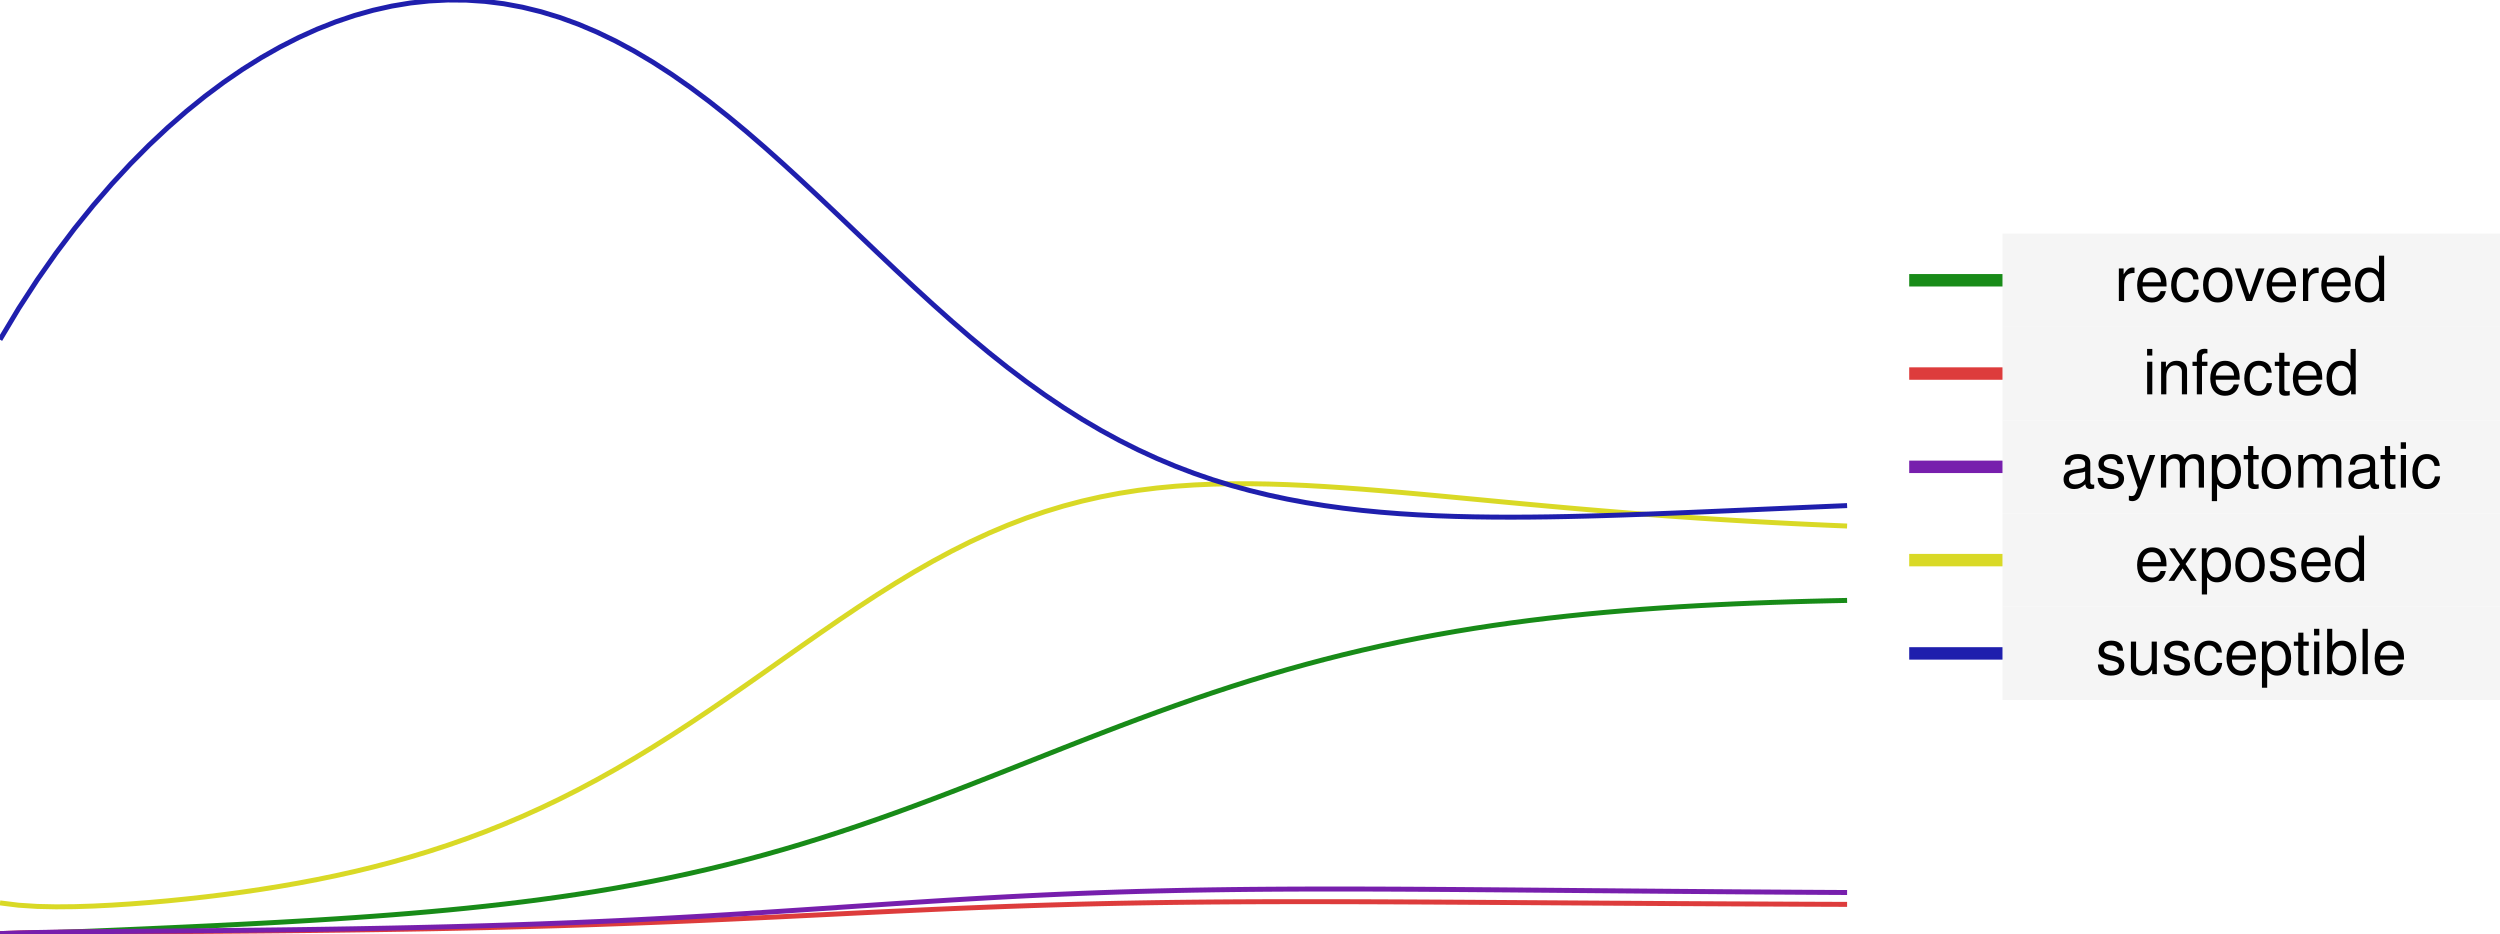
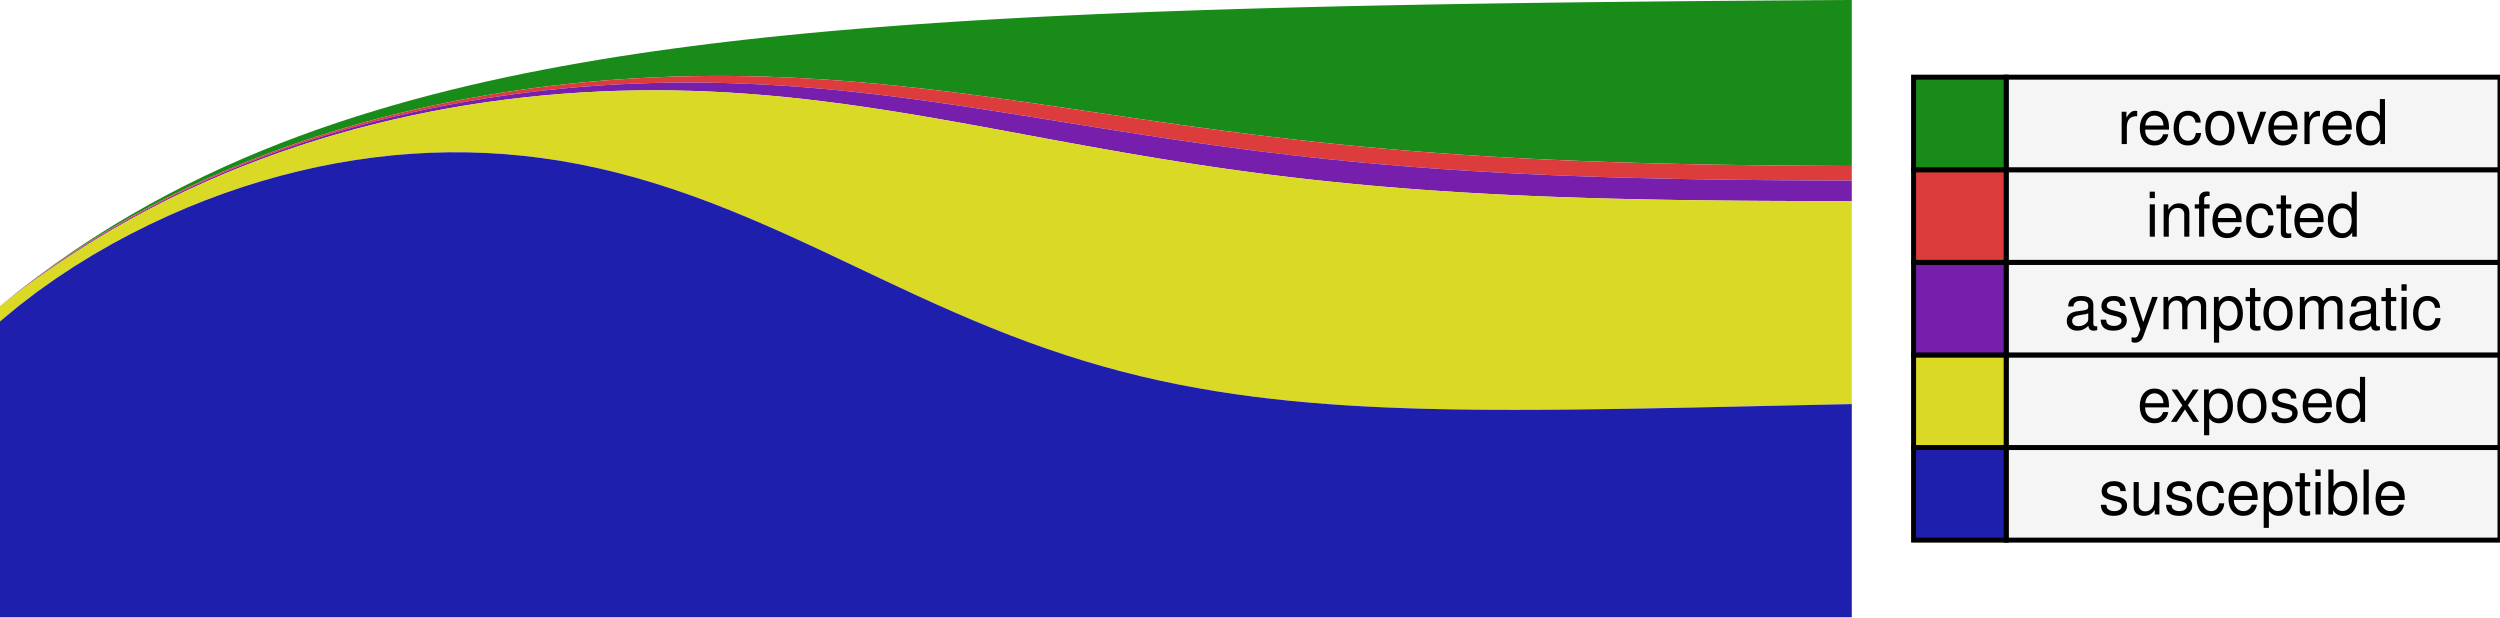
- <svg xmlns="http://www.w3.org/2000/svg" font-size="1" viewBox="0.0 0.0 1000.0 373.47" stroke="rgb(0,0,0)" width="1000" stroke-opacity="1" height="373.47" version="1.1">
+ <svg xmlns="http://www.w3.org/2000/svg" font-size="1" viewBox="0.0 0.0 1000.0 246.914" stroke="rgb(0,0,0)" width="1000" stroke-opacity="1" height="246.914" version="1.1">
  <defs>
  </defs>
-   <g stroke-linejoin="miter" fill-opacity="1.0" fill="rgb(245,245,245)" stroke="rgb(0,0,0)" stroke-linecap="butt" stroke-miterlimit="10.0" stroke-opacity="0.0" stroke-width="2.444">
-     <path d="M 1000,280.018 l -0,-37.313 h -199.005 l -0,37.313 Z" />
+   <g stroke-linejoin="miter" fill-opacity="1.0" fill="rgb(245,245,245)" stroke="rgb(0,0,0)" stroke-linecap="butt" stroke-miterlimit="10.0" stroke-opacity="1.0" stroke-width="1.988">
+     <path d="M 1000,216.049 l -0,-37.037 h -197.531 l -0,37.037 Z" />
  </g>
-   <g stroke-linejoin="miter" fill-opacity="1.0" font-size="24.876px" fill="rgb(0,0,0)" stroke="rgb(0,0,0)" font-family="helvetica" stroke-linecap="butt" stroke-miterlimit="10.0" stroke-opacity="1.0" stroke-width="2.444">
-     <text transform="matrix(1,0,0,1,900.4975,261.3617)" stroke="none" dominant-baseline="middle" text-anchor="middle">susceptible
+   <g stroke-linejoin="miter" fill-opacity="1.0" font-size="24.691px" fill="rgb(0,0,0)" stroke="rgb(0,0,0)" font-family="helvetica" stroke-linecap="butt" stroke-miterlimit="10.0" stroke-opacity="1.0" stroke-width="1.988">
+     <text transform="matrix(1,0,0,1,901.2346,197.5309)" stroke="none" dominant-baseline="middle" text-anchor="middle">susceptible
    </text>
  </g>
-   <g stroke-linejoin="miter" fill-opacity="0.0" fill="rgb(0,0,0)" stroke="rgb(31,31,173)" stroke-linecap="butt" stroke-miterlimit="10.0" stroke-opacity="1.0" stroke-width="4.975">
-     <path d="M 763.682,261.362 h 37.313 " />
+   <g stroke-linejoin="miter" fill-opacity="1.0" fill="rgb(31,31,173)" stroke="rgb(0,0,0)" stroke-linecap="butt" stroke-miterlimit="10.0" stroke-opacity="1.0" stroke-width="1.988">
+     <path d="M 802.469,216.049 l -0,-37.037 h -37.037 l -0,37.037 Z" />
  </g>
-   <g stroke-linejoin="miter" fill-opacity="1.0" fill="rgb(245,245,245)" stroke="rgb(0,0,0)" stroke-linecap="butt" stroke-miterlimit="10.0" stroke-opacity="0.0" stroke-width="2.444">
-     <path d="M 1000,242.705 l -0,-37.313 h -199.005 l -0,37.313 Z" />
+   <g stroke-linejoin="miter" fill-opacity="1.0" fill="rgb(245,245,245)" stroke="rgb(0,0,0)" stroke-linecap="butt" stroke-miterlimit="10.0" stroke-opacity="1.0" stroke-width="1.988">
+     <path d="M 1000,179.012 l -0,-37.037 h -197.531 l -0,37.037 Z" />
  </g>
-   <g stroke-linejoin="miter" fill-opacity="1.0" font-size="24.876px" fill="rgb(0,0,0)" stroke="rgb(0,0,0)" font-family="helvetica" stroke-linecap="butt" stroke-miterlimit="10.0" stroke-opacity="1.0" stroke-width="2.444">
-     <text transform="matrix(1,0,0,1,900.4975,224.0483)" stroke="none" dominant-baseline="middle" text-anchor="middle">exposed
+   <g stroke-linejoin="miter" fill-opacity="1.0" font-size="24.691px" fill="rgb(0,0,0)" stroke="rgb(0,0,0)" font-family="helvetica" stroke-linecap="butt" stroke-miterlimit="10.0" stroke-opacity="1.0" stroke-width="1.988">
+     <text transform="matrix(1,0,0,1,901.2346,160.4938)" stroke="none" dominant-baseline="middle" text-anchor="middle">exposed
    </text>
  </g>
-   <g stroke-linejoin="miter" fill-opacity="0.0" fill="rgb(0,0,0)" stroke="rgb(217,217,38)" stroke-linecap="butt" stroke-miterlimit="10.0" stroke-opacity="1.0" stroke-width="4.975">
-     <path d="M 763.682,224.048 h 37.313 " />
+   <g stroke-linejoin="miter" fill-opacity="1.0" fill="rgb(217,217,38)" stroke="rgb(0,0,0)" stroke-linecap="butt" stroke-miterlimit="10.0" stroke-opacity="1.0" stroke-width="1.988">
+     <path d="M 802.469,179.012 l -0,-37.037 h -37.037 l -0,37.037 Z" />
  </g>
-   <g stroke-linejoin="miter" fill-opacity="1.0" fill="rgb(245,245,245)" stroke="rgb(0,0,0)" stroke-linecap="butt" stroke-miterlimit="10.0" stroke-opacity="0.0" stroke-width="2.444">
-     <path d="M 1000,205.392 l -0,-37.313 h -199.005 l -0,37.313 Z" />
+   <g stroke-linejoin="miter" fill-opacity="1.0" fill="rgb(245,245,245)" stroke="rgb(0,0,0)" stroke-linecap="butt" stroke-miterlimit="10.0" stroke-opacity="1.0" stroke-width="1.988">
+     <path d="M 1000,141.975 l -0,-37.037 h -197.531 l -0,37.037 Z" />
  </g>
-   <g stroke-linejoin="miter" fill-opacity="1.0" font-size="24.876px" fill="rgb(0,0,0)" stroke="rgb(0,0,0)" font-family="helvetica" stroke-linecap="butt" stroke-miterlimit="10.0" stroke-opacity="1.0" stroke-width="2.444">
-     <text transform="matrix(1,0,0,1,900.4975,186.7349)" stroke="none" dominant-baseline="middle" text-anchor="middle">asymptomatic
+   <g stroke-linejoin="miter" fill-opacity="1.0" font-size="24.691px" fill="rgb(0,0,0)" stroke="rgb(0,0,0)" font-family="helvetica" stroke-linecap="butt" stroke-miterlimit="10.0" stroke-opacity="1.0" stroke-width="1.988">
+     <text transform="matrix(1,0,0,1,901.2346,123.4568)" stroke="none" dominant-baseline="middle" text-anchor="middle">asymptomatic
    </text>
  </g>
-   <g stroke-linejoin="miter" fill-opacity="0.0" fill="rgb(0,0,0)" stroke="rgb(119,31,173)" stroke-linecap="butt" stroke-miterlimit="10.0" stroke-opacity="1.0" stroke-width="4.975">
-     <path d="M 763.682,186.735 h 37.313 " />
+   <g stroke-linejoin="miter" fill-opacity="1.0" fill="rgb(119,31,173)" stroke="rgb(0,0,0)" stroke-linecap="butt" stroke-miterlimit="10.0" stroke-opacity="1.0" stroke-width="1.988">
+     <path d="M 802.469,141.975 l -0,-37.037 h -37.037 l -0,37.037 Z" />
  </g>
-   <g stroke-linejoin="miter" fill-opacity="1.0" fill="rgb(245,245,245)" stroke="rgb(0,0,0)" stroke-linecap="butt" stroke-miterlimit="10.0" stroke-opacity="0.0" stroke-width="2.444">
-     <path d="M 1000,168.078 l -0,-37.313 h -199.005 l -0,37.313 Z" />
+   <g stroke-linejoin="miter" fill-opacity="1.0" fill="rgb(245,245,245)" stroke="rgb(0,0,0)" stroke-linecap="butt" stroke-miterlimit="10.0" stroke-opacity="1.0" stroke-width="1.988">
+     <path d="M 1000,104.938 l -0,-37.037 h -197.531 l -0,37.037 Z" />
  </g>
-   <g stroke-linejoin="miter" fill-opacity="1.0" font-size="24.876px" fill="rgb(0,0,0)" stroke="rgb(0,0,0)" font-family="helvetica" stroke-linecap="butt" stroke-miterlimit="10.0" stroke-opacity="1.0" stroke-width="2.444">
-     <text transform="matrix(1,0,0,1,900.4975,149.4214)" stroke="none" dominant-baseline="middle" text-anchor="middle">infected
+   <g stroke-linejoin="miter" fill-opacity="1.0" font-size="24.691px" fill="rgb(0,0,0)" stroke="rgb(0,0,0)" font-family="helvetica" stroke-linecap="butt" stroke-miterlimit="10.0" stroke-opacity="1.0" stroke-width="1.988">
+     <text transform="matrix(1,0,0,1,901.2346,86.4198)" stroke="none" dominant-baseline="middle" text-anchor="middle">infected
    </text>
  </g>
-   <g stroke-linejoin="miter" fill-opacity="0.0" fill="rgb(0,0,0)" stroke="rgb(221,60,60)" stroke-linecap="butt" stroke-miterlimit="10.0" stroke-opacity="1.0" stroke-width="4.975">
-     <path d="M 763.682,149.421 h 37.313 " />
+   <g stroke-linejoin="miter" fill-opacity="1.0" fill="rgb(221,60,60)" stroke="rgb(0,0,0)" stroke-linecap="butt" stroke-miterlimit="10.0" stroke-opacity="1.0" stroke-width="1.988">
+     <path d="M 802.469,104.938 l -0,-37.037 h -37.037 l -0,37.037 Z" />
  </g>
-   <g stroke-linejoin="miter" fill-opacity="1.0" fill="rgb(245,245,245)" stroke="rgb(0,0,0)" stroke-linecap="butt" stroke-miterlimit="10.0" stroke-opacity="0.0" stroke-width="2.444">
-     <path d="M 1000,130.765 l -0,-37.313 h -199.005 l -0,37.313 Z" />
+   <g stroke-linejoin="miter" fill-opacity="1.0" fill="rgb(245,245,245)" stroke="rgb(0,0,0)" stroke-linecap="butt" stroke-miterlimit="10.0" stroke-opacity="1.0" stroke-width="1.988">
+     <path d="M 1000,67.901 l -0,-37.037 h -197.531 l -0,37.037 Z" />
  </g>
-   <g stroke-linejoin="miter" fill-opacity="1.0" font-size="24.876px" fill="rgb(0,0,0)" stroke="rgb(0,0,0)" font-family="helvetica" stroke-linecap="butt" stroke-miterlimit="10.0" stroke-opacity="1.0" stroke-width="2.444">
-     <text transform="matrix(1,0,0,1,900.4975,112.108)" stroke="none" dominant-baseline="middle" text-anchor="middle">recovered
+   <g stroke-linejoin="miter" fill-opacity="1.0" font-size="24.691px" fill="rgb(0,0,0)" stroke="rgb(0,0,0)" font-family="helvetica" stroke-linecap="butt" stroke-miterlimit="10.0" stroke-opacity="1.0" stroke-width="1.988">
+     <text transform="matrix(1,0,0,1,901.2346,49.3827)" stroke="none" dominant-baseline="middle" text-anchor="middle">recovered
    </text>
  </g>
-   <g stroke-linejoin="miter" fill-opacity="0.0" fill="rgb(0,0,0)" stroke="rgb(24,139,24)" stroke-linecap="butt" stroke-miterlimit="10.0" stroke-opacity="1.0" stroke-width="4.975">
-     <path d="M 763.682,112.108 h 37.313 " />
+   <g stroke-linejoin="miter" fill-opacity="1.0" fill="rgb(24,139,24)" stroke="rgb(0,0,0)" stroke-linecap="butt" stroke-miterlimit="10.0" stroke-opacity="1.0" stroke-width="1.988">
+     <path d="M 802.469,67.901 l -0,-37.037 h -37.037 l -0,37.037 Z" />
  </g>
-   <g stroke-linejoin="miter" fill-opacity="0.0" fill="rgb(0,0,0)" stroke="rgb(24,139,24)" stroke-linecap="butt" opacity="1.0" stroke-miterlimit="10.0" stroke-opacity="1.0" stroke-width="1.99">
-     <path d="M 0,373.47 l 7.463,-0.075 l 7.463,-0.173 l 7.463,-0.234 l 7.463,-0.271 l 7.463,-0.295 l 7.463,-0.31 l 7.463,-0.32 l 7.463,-0.329 l 7.463,-0.336 l 7.463,-0.344 l 7.463,-0.354 l 7.463,-0.364 l 7.463,-0.377 l 7.463,-0.392 l 7.463,-0.408 l 7.463,-0.428 l 7.463,-0.449 l 7.463,-0.474 l 7.463,-0.501 l 7.463,-0.531 l 7.463,-0.565 l 7.463,-0.601 l 7.463,-0.641 l 7.463,-0.685 l 7.463,-0.733 l 7.463,-0.784 l 7.463,-0.84 l 7.463,-0.899 l 7.463,-0.963 l 7.463,-1.03 l 7.463,-1.103 l 7.463,-1.179 l 7.463,-1.259 l 7.463,-1.343 l 7.463,-1.431 l 7.463,-1.522 l 7.463,-1.617 l 7.463,-1.714 l 7.463,-1.812 l 7.463,-1.912 l 7.463,-2.013 l 7.463,-2.113 l 7.463,-2.212 l 7.463,-2.308 l 7.463,-2.402 l 7.463,-2.491 l 7.463,-2.575 l 7.463,-2.653 l 7.463,-2.724 l 7.463,-2.787 l 7.463,-2.84 l 7.463,-2.884 l 7.463,-2.918 l 7.463,-2.942 l 7.463,-2.954 l 7.463,-2.956 l 7.463,-2.947 l 7.463,-2.928 l 7.463,-2.897 l 7.463,-2.858 l 7.463,-2.809 l 7.463,-2.751 l 7.463,-2.686 l 7.463,-2.613 l 7.463,-2.535 l 7.463,-2.451 l 7.463,-2.363 l 7.463,-2.271 l 7.463,-2.176 l 7.463,-2.08 l 7.463,-1.982 l 7.463,-1.884 l 7.463,-1.786 l 7.463,-1.688 l 7.463,-1.592 l 7.463,-1.497 l 7.463,-1.405 l 7.463,-1.315 l 7.463,-1.227 l 7.463,-1.142 l 7.463,-1.061 l 7.463,-0.983 l 7.463,-0.908 l 7.463,-0.837 l 7.463,-0.769 l 7.463,-0.704 l 7.463,-0.643 l 7.463,-0.586 l 7.463,-0.532 l 7.463,-0.481 l 7.463,-0.434 l 7.463,-0.389 l 7.463,-0.348 l 7.463,-0.31 l 7.463,-0.274 l 7.463,-0.241 l 7.463,-0.211 l 7.463,-0.183 l 7.463,-0.158 " />
+   <g stroke-linejoin="miter" fill-opacity="1.0" fill="rgb(24,139,24)" stroke="rgb(0,0,0)" stroke-linecap="butt" stroke-miterlimit="10.0" stroke-opacity="0.0" stroke-width="1.988">
+     <path d="M 0,122.406 l 7.482,-5.989 l 7.482,-5.646 l 7.482,-5.335 l 7.482,-5.05 l 7.482,-4.785 l 7.482,-4.536 l 7.482,-4.302 l 7.482,-4.08 l 7.482,-3.868 l 7.482,-3.667 l 7.482,-3.475 l 7.482,-3.291 l 7.482,-3.115 l 7.482,-2.946 l 7.482,-2.784 l 7.482,-2.628 l 7.482,-2.479 l 7.482,-2.334 l 7.482,-2.195 l 7.482,-2.061 l 7.482,-1.93 l 7.482,-1.804 l 7.482,-1.681 l 7.482,-1.562 l 7.482,-1.445 l 7.482,-1.331 l 7.482,-1.219 l 7.482,-1.109 l 7.482,-1.002 l 7.482,-0.895 l 7.482,-0.791 l 7.482,-0.687 l 7.482,-0.585 l 7.482,-0.484 l 7.482,-0.384 l 7.482,-0.284 l 7.482,-0.186 l 7.482,-0.09 l 7.482,0.005 l 7.482,0.099 l 7.482,0.191 l 7.482,0.28 l 7.482,0.367 l 7.482,0.451 l 7.482,0.532 l 7.482,0.609 l 7.482,0.682 l 7.482,0.75 l 7.482,0.813 l 7.482,0.871 l 7.482,0.923 l 7.482,0.969 l 7.482,1.009 l 7.482,1.042 l 7.482,1.069 l 7.482,1.09 l 7.482,1.104 l 7.482,1.112 l 7.482,1.114 l 7.482,1.11 l 7.482,1.101 l 7.482,1.087 l 7.482,1.068 l 7.482,1.045 l 7.482,1.019 l 7.482,0.989 l 7.482,0.956 l 7.482,0.921 l 7.482,0.884 l 7.482,0.846 l 7.482,0.807 l 7.482,0.767 l 7.482,0.726 l 7.482,0.686 l 7.482,0.645 l 7.482,0.605 l 7.482,0.566 l 7.482,0.528 l 7.482,0.49 l 7.482,0.454 l 7.482,0.419 l 7.482,0.386 l 7.482,0.353 l 7.482,0.323 l 7.482,0.293 l 7.482,0.266 l 7.482,0.239 l 7.482,0.215 l 7.482,0.192 l 7.482,0.17 l 7.482,0.15 l 7.482,0.131 l 7.482,0.113 l 7.482,0.097 l 7.482,0.082 l 7.482,0.069 l 7.482,0.056 l 7.482,0.045 l 7.482,0.034 v -66.389 l -7.482,0.044 l -7.482,0.047 l -7.482,0.049 l -7.482,0.051 l -7.482,0.054 l -7.482,0.057 l -7.482,0.06 l -7.482,0.063 l -7.482,0.066 l -7.482,0.07 l -7.482,0.073 l -7.482,0.077 l -7.482,0.081 l -7.482,0.085 l -7.482,0.089 l -7.482,0.094 l -7.482,0.099 l -7.482,0.104 l -7.482,0.109 l -7.482,0.115 l -7.482,0.121 l -7.482,0.127 l -7.482,0.134 l -7.482,0.14 l -7.482,0.148 l -7.482,0.155 l -7.482,0.163 l -7.482,0.172 l -7.482,0.18 l -7.482,0.19 l -7.482,0.199 l -7.482,0.21 l -7.482,0.22 l -7.482,0.232 l -7.482,0.244 l -7.482,0.256 l -7.482,0.269 l -7.482,0.283 l -7.482,0.298 l -7.482,0.313 l -7.482,0.329 l -7.482,0.346 l -7.482,0.364 l -7.482,0.383 l -7.482,0.402 l -7.482,0.423 l -7.482,0.445 l -7.482,0.468 l -7.482,0.492 l -7.482,0.517 l -7.482,0.543 l -7.482,0.571 l -7.482,0.601 l -7.482,0.632 l -7.482,0.664 l -7.482,0.698 l -7.482,0.734 l -7.482,0.772 l -7.482,0.811 l -7.482,0.853 l -7.482,0.897 l -7.482,0.943 l -7.482,0.992 l -7.482,1.043 l -7.482,1.096 l -7.482,1.153 l -7.482,1.212 l -7.482,1.274 l -7.482,1.34 l -7.482,1.409 l -7.482,1.481 l -7.482,1.557 l -7.482,1.637 l -7.482,1.721 l -7.482,1.81 l -7.482,1.903 l -7.482,2.001 l -7.482,2.103 l -7.482,2.212 l -7.482,2.325 l -7.482,2.445 l -7.482,2.57 l -7.482,2.703 l -7.482,2.841 l -7.482,2.987 l -7.482,3.141 l -7.482,3.303 l -7.482,3.472 l -7.482,3.651 l -7.482,3.838 l -7.482,4.036 l -7.482,4.243 l -7.482,4.461 l -7.482,4.691 l -7.482,4.932 l -7.482,5.185 l -7.482,5.452 l -7.482,5.732 l -7.482,6.027 Z" />
  </g>
-   <g stroke-linejoin="miter" fill-opacity="0.0" fill="rgb(0,0,0)" stroke="rgb(221,60,60)" stroke-linecap="butt" opacity="1.0" stroke-miterlimit="10.0" stroke-opacity="1.0" stroke-width="1.99">
-     <path d="M 0,373.439 l 7.463,-0.244 l 7.463,-0.156 l 7.463,-0.102 l 7.463,-0.07 l 7.463,-0.053 l 7.463,-0.043 l 7.463,-0.04 l 7.463,-0.039 l 7.463,-0.041 l 7.463,-0.043 l 7.463,-0.047 l 7.463,-0.052 l 7.463,-0.057 l 7.463,-0.062 l 7.463,-0.068 l 7.463,-0.074 l 7.463,-0.081 l 7.463,-0.088 l 7.463,-0.096 l 7.463,-0.104 l 7.463,-0.113 l 7.463,-0.122 l 7.463,-0.132 l 7.463,-0.143 l 7.463,-0.154 l 7.463,-0.165 l 7.463,-0.177 l 7.463,-0.19 l 7.463,-0.203 l 7.463,-0.216 l 7.463,-0.23 l 7.463,-0.244 l 7.463,-0.258 l 7.463,-0.272 l 7.463,-0.286 l 7.463,-0.299 l 7.463,-0.312 l 7.463,-0.324 l 7.463,-0.335 l 7.463,-0.344 l 7.463,-0.353 l 7.463,-0.359 l 7.463,-0.364 l 7.463,-0.367 l 7.463,-0.368 l 7.463,-0.366 l 7.463,-0.363 l 7.463,-0.357 l 7.463,-0.348 l 7.463,-0.338 l 7.463,-0.326 l 7.463,-0.311 l 7.463,-0.295 l 7.463,-0.278 l 7.463,-0.259 l 7.463,-0.24 l 7.463,-0.22 l 7.463,-0.199 l 7.463,-0.179 l 7.463,-0.159 l 7.463,-0.139 l 7.463,-0.12 l 7.463,-0.102 l 7.463,-0.084 l 7.463,-0.068 l 7.463,-0.053 l 7.463,-0.039 l 7.463,-0.026 l 7.463,-0.014 l 7.463,-0.004 l 7.463,0.005 l 7.463,0.014 l 7.463,0.021 l 7.463,0.027 l 7.463,0.032 l 7.463,0.036 l 7.463,0.04 l 7.463,0.043 l 7.463,0.045 l 7.463,0.047 l 7.463,0.048 l 7.463,0.049 l 7.463,0.049 l 7.463,0.049 l 7.463,0.048 l 7.463,0.048 l 7.463,0.046 l 7.463,0.045 l 7.463,0.044 l 7.463,0.043 l 7.463,0.041 l 7.463,0.04 l 7.463,0.038 l 7.463,0.036 l 7.463,0.034 l 7.463,0.033 l 7.463,0.031 l 7.463,0.029 l 7.463,0.027 " />
+   <g stroke-linejoin="miter" fill-opacity="1.0" fill="rgb(221,60,60)" stroke="rgb(0,0,0)" stroke-linecap="butt" stroke-miterlimit="10.0" stroke-opacity="0.0" stroke-width="1.988">
+     <path d="M 0,122.422 l 7.482,-5.868 l 7.482,-5.568 l 7.482,-5.284 l 7.482,-5.015 l 7.482,-4.759 l 7.482,-4.515 l 7.482,-4.282 l 7.482,-4.06 l 7.482,-3.848 l 7.482,-3.645 l 7.482,-3.451 l 7.482,-3.265 l 7.482,-3.086 l 7.482,-2.915 l 7.482,-2.75 l 7.482,-2.591 l 7.482,-2.438 l 7.482,-2.29 l 7.482,-2.147 l 7.482,-2.009 l 7.482,-1.874 l 7.482,-1.743 l 7.482,-1.615 l 7.482,-1.49 l 7.482,-1.368 l 7.482,-1.248 l 7.482,-1.131 l 7.482,-1.015 l 7.482,-0.9 l 7.482,-0.788 l 7.482,-0.676 l 7.482,-0.566 l 7.482,-0.456 l 7.482,-0.348 l 7.482,-0.241 l 7.482,-0.136 l 7.482,-0.031 l 7.482,0.071 l 7.482,0.172 l 7.482,0.271 l 7.482,0.366 l 7.482,0.459 l 7.482,0.549 l 7.482,0.634 l 7.482,0.715 l 7.482,0.792 l 7.482,0.863 l 7.482,0.928 l 7.482,0.987 l 7.482,1.039 l 7.482,1.085 l 7.482,1.124 l 7.482,1.156 l 7.482,1.18 l 7.482,1.198 l 7.482,1.209 l 7.482,1.213 l 7.482,1.211 l 7.482,1.203 l 7.482,1.189 l 7.482,1.17 l 7.482,1.147 l 7.482,1.119 l 7.482,1.087 l 7.482,1.053 l 7.482,1.015 l 7.482,0.976 l 7.482,0.934 l 7.482,0.892 l 7.482,0.848 l 7.482,0.804 l 7.482,0.76 l 7.482,0.716 l 7.482,0.672 l 7.482,0.629 l 7.482,0.587 l 7.482,0.546 l 7.482,0.506 l 7.482,0.468 l 7.482,0.431 l 7.482,0.395 l 7.482,0.361 l 7.482,0.329 l 7.482,0.298 l 7.482,0.269 l 7.482,0.242 l 7.482,0.216 l 7.482,0.192 l 7.482,0.17 l 7.482,0.149 l 7.482,0.129 l 7.482,0.111 l 7.482,0.095 l 7.482,0.079 l 7.482,0.065 l 7.482,0.052 l 7.482,0.041 l 7.482,0.03 l 7.482,0.021 v -5.838 l -7.482,-0.034 l -7.482,-0.045 l -7.482,-0.056 l -7.482,-0.069 l -7.482,-0.082 l -7.482,-0.097 l -7.482,-0.113 l -7.482,-0.131 l -7.482,-0.15 l -7.482,-0.17 l -7.482,-0.192 l -7.482,-0.215 l -7.482,-0.239 l -7.482,-0.266 l -7.482,-0.293 l -7.482,-0.323 l -7.482,-0.353 l -7.482,-0.386 l -7.482,-0.419 l -7.482,-0.454 l -7.482,-0.49 l -7.482,-0.528 l -7.482,-0.566 l -7.482,-0.605 l -7.482,-0.645 l -7.482,-0.686 l -7.482,-0.726 l -7.482,-0.767 l -7.482,-0.807 l -7.482,-0.846 l -7.482,-0.884 l -7.482,-0.921 l -7.482,-0.956 l -7.482,-0.989 l -7.482,-1.019 l -7.482,-1.045 l -7.482,-1.068 l -7.482,-1.087 l -7.482,-1.101 l -7.482,-1.11 l -7.482,-1.114 l -7.482,-1.112 l -7.482,-1.104 l -7.482,-1.09 l -7.482,-1.069 l -7.482,-1.042 l -7.482,-1.009 l -7.482,-0.969 l -7.482,-0.923 l -7.482,-0.871 l -7.482,-0.813 l -7.482,-0.75 l -7.482,-0.682 l -7.482,-0.609 l -7.482,-0.532 l -7.482,-0.451 l -7.482,-0.367 l -7.482,-0.28 l -7.482,-0.191 l -7.482,-0.099 l -7.482,-0.005 l -7.482,0.09 l -7.482,0.186 l -7.482,0.284 l -7.482,0.384 l -7.482,0.484 l -7.482,0.585 l -7.482,0.687 l -7.482,0.791 l -7.482,0.895 l -7.482,1.002 l -7.482,1.109 l -7.482,1.219 l -7.482,1.331 l -7.482,1.445 l -7.482,1.562 l -7.482,1.681 l -7.482,1.804 l -7.482,1.93 l -7.482,2.061 l -7.482,2.195 l -7.482,2.334 l -7.482,2.479 l -7.482,2.628 l -7.482,2.784 l -7.482,2.946 l -7.482,3.115 l -7.482,3.291 l -7.482,3.475 l -7.482,3.667 l -7.482,3.868 l -7.482,4.08 l -7.482,4.302 l -7.482,4.536 l -7.482,4.785 l -7.482,5.05 l -7.482,5.335 l -7.482,5.646 l -7.482,5.989 Z" />
  </g>
-   <g stroke-linejoin="miter" fill-opacity="0.0" fill="rgb(0,0,0)" stroke="rgb(119,31,173)" stroke-linecap="butt" opacity="1.0" stroke-miterlimit="10.0" stroke-opacity="1.0" stroke-width="1.99">
-     <path d="M 0,373.439 l 7.463,-0.258 l 7.463,-0.184 l 7.463,-0.136 l 7.463,-0.104 l 7.463,-0.084 l 7.463,-0.072 l 7.463,-0.066 l 7.463,-0.063 l 7.463,-0.063 l 7.463,-0.064 l 7.463,-0.068 l 7.463,-0.072 l 7.463,-0.077 l 7.463,-0.083 l 7.463,-0.09 l 7.463,-0.098 l 7.463,-0.106 l 7.463,-0.116 l 7.463,-0.126 l 7.463,-0.136 l 7.463,-0.147 l 7.463,-0.16 l 7.463,-0.172 l 7.463,-0.186 l 7.463,-0.201 l 7.463,-0.216 l 7.463,-0.232 l 7.463,-0.249 l 7.463,-0.266 l 7.463,-0.284 l 7.463,-0.302 l 7.463,-0.321 l 7.463,-0.34 l 7.463,-0.36 l 7.463,-0.379 l 7.463,-0.397 l 7.463,-0.415 l 7.463,-0.432 l 7.463,-0.449 l 7.463,-0.463 l 7.463,-0.476 l 7.463,-0.487 l 7.463,-0.496 l 7.463,-0.502 l 7.463,-0.505 l 7.463,-0.506 l 7.463,-0.504 l 7.463,-0.498 l 7.463,-0.49 l 7.463,-0.479 l 7.463,-0.465 l 7.463,-0.448 l 7.463,-0.428 l 7.463,-0.407 l 7.463,-0.383 l 7.463,-0.358 l 7.463,-0.333 l 7.463,-0.306 l 7.463,-0.279 l 7.463,-0.251 l 7.463,-0.224 l 7.463,-0.198 l 7.463,-0.172 l 7.463,-0.147 l 7.463,-0.124 l 7.463,-0.102 l 7.463,-0.081 l 7.463,-0.061 l 7.463,-0.044 l 7.463,-0.028 l 7.463,-0.013 l 7.463,0 l 7.463,0.012 l 7.463,0.022 l 7.463,0.031 l 7.463,0.039 l 7.463,0.045 l 7.463,0.051 l 7.463,0.055 l 7.463,0.059 l 7.463,0.061 l 7.463,0.063 l 7.463,0.065 l 7.463,0.065 l 7.463,0.065 l 7.463,0.065 l 7.463,0.064 l 7.463,0.063 l 7.463,0.062 l 7.463,0.06 l 7.463,0.059 l 7.463,0.057 l 7.463,0.055 l 7.463,0.052 l 7.463,0.05 l 7.463,0.048 l 7.463,0.046 l 7.463,0.043 l 7.463,0.041 " />
+   <g stroke-linejoin="miter" fill-opacity="1.0" fill="rgb(119,31,173)" stroke="rgb(0,0,0)" stroke-linecap="butt" stroke-miterlimit="10.0" stroke-opacity="0.0" stroke-width="1.988">
+     <path d="M 0,122.437 l 7.482,-5.74 l 7.482,-5.476 l 7.482,-5.217 l 7.482,-4.963 l 7.482,-4.717 l 7.482,-4.479 l 7.482,-4.249 l 7.482,-4.029 l 7.482,-3.817 l 7.482,-3.613 l 7.482,-3.417 l 7.482,-3.229 l 7.482,-3.048 l 7.482,-2.873 l 7.482,-2.705 l 7.482,-2.542 l 7.482,-2.385 l 7.482,-2.233 l 7.482,-2.085 l 7.482,-1.941 l 7.482,-1.8 l 7.482,-1.663 l 7.482,-1.529 l 7.482,-1.398 l 7.482,-1.268 l 7.482,-1.141 l 7.482,-1.015 l 7.482,-0.891 l 7.482,-0.768 l 7.482,-0.646 l 7.482,-0.525 l 7.482,-0.406 l 7.482,-0.287 l 7.482,-0.169 l 7.482,-0.053 l 7.482,0.062 l 7.482,0.175 l 7.482,0.287 l 7.482,0.395 l 7.482,0.501 l 7.482,0.604 l 7.482,0.702 l 7.482,0.796 l 7.482,0.884 l 7.482,0.967 l 7.482,1.044 l 7.482,1.113 l 7.482,1.176 l 7.482,1.231 l 7.482,1.278 l 7.482,1.316 l 7.482,1.347 l 7.482,1.369 l 7.482,1.383 l 7.482,1.389 l 7.482,1.388 l 7.482,1.379 l 7.482,1.363 l 7.482,1.342 l 7.482,1.314 l 7.482,1.282 l 7.482,1.245 l 7.482,1.205 l 7.482,1.161 l 7.482,1.114 l 7.482,1.066 l 7.482,1.016 l 7.482,0.965 l 7.482,0.913 l 7.482,0.862 l 7.482,0.81 l 7.482,0.76 l 7.482,0.71 l 7.482,0.661 l 7.482,0.614 l 7.482,0.568 l 7.482,0.523 l 7.482,0.481 l 7.482,0.44 l 7.482,0.402 l 7.482,0.365 l 7.482,0.33 l 7.482,0.297 l 7.482,0.266 l 7.482,0.237 l 7.482,0.21 l 7.482,0.184 l 7.482,0.161 l 7.482,0.139 l 7.482,0.119 l 7.482,0.1 l 7.482,0.083 l 7.482,0.067 l 7.482,0.053 l 7.482,0.04 l 7.482,0.029 l 7.482,0.018 l 7.482,0.009 l 7.482,0 v -8.2 l -7.482,-0.021 l -7.482,-0.03 l -7.482,-0.041 l -7.482,-0.052 l -7.482,-0.065 l -7.482,-0.079 l -7.482,-0.095 l -7.482,-0.111 l -7.482,-0.129 l -7.482,-0.149 l -7.482,-0.17 l -7.482,-0.192 l -7.482,-0.216 l -7.482,-0.242 l -7.482,-0.269 l -7.482,-0.298 l -7.482,-0.329 l -7.482,-0.361 l -7.482,-0.395 l -7.482,-0.431 l -7.482,-0.468 l -7.482,-0.506 l -7.482,-0.546 l -7.482,-0.587 l -7.482,-0.629 l -7.482,-0.672 l -7.482,-0.716 l -7.482,-0.76 l -7.482,-0.804 l -7.482,-0.848 l -7.482,-0.892 l -7.482,-0.934 l -7.482,-0.976 l -7.482,-1.015 l -7.482,-1.053 l -7.482,-1.087 l -7.482,-1.119 l -7.482,-1.147 l -7.482,-1.17 l -7.482,-1.189 l -7.482,-1.203 l -7.482,-1.211 l -7.482,-1.213 l -7.482,-1.209 l -7.482,-1.198 l -7.482,-1.18 l -7.482,-1.156 l -7.482,-1.124 l -7.482,-1.085 l -7.482,-1.039 l -7.482,-0.987 l -7.482,-0.928 l -7.482,-0.863 l -7.482,-0.792 l -7.482,-0.715 l -7.482,-0.634 l -7.482,-0.549 l -7.482,-0.459 l -7.482,-0.366 l -7.482,-0.271 l -7.482,-0.172 l -7.482,-0.071 l -7.482,0.031 l -7.482,0.136 l -7.482,0.241 l -7.482,0.348 l -7.482,0.456 l -7.482,0.566 l -7.482,0.676 l -7.482,0.788 l -7.482,0.9 l -7.482,1.015 l -7.482,1.131 l -7.482,1.248 l -7.482,1.368 l -7.482,1.49 l -7.482,1.615 l -7.482,1.743 l -7.482,1.874 l -7.482,2.009 l -7.482,2.147 l -7.482,2.29 l -7.482,2.438 l -7.482,2.591 l -7.482,2.75 l -7.482,2.915 l -7.482,3.086 l -7.482,3.265 l -7.482,3.451 l -7.482,3.645 l -7.482,3.848 l -7.482,4.06 l -7.482,4.282 l -7.482,4.515 l -7.482,4.759 l -7.482,5.015 l -7.482,5.284 l -7.482,5.568 l -7.482,5.868 Z" />
  </g>
-   <g stroke-linejoin="miter" fill-opacity="0.0" fill="rgb(0,0,0)" stroke="rgb(217,217,38)" stroke-linecap="butt" opacity="1.0" stroke-miterlimit="10.0" stroke-opacity="1.0" stroke-width="1.99">
-     <path d="M 0,361.156 l 7.463,0.931 l 7.463,0.482 l 7.463,0.163 l 7.463,-0.068 l 7.463,-0.239 l 7.463,-0.373 l 7.463,-0.482 l 7.463,-0.577 l 7.463,-0.664 l 7.463,-0.748 l 7.463,-0.831 l 7.463,-0.916 l 7.463,-1.006 l 7.463,-1.099 l 7.463,-1.199 l 7.463,-1.305 l 7.463,-1.417 l 7.463,-1.537 l 7.463,-1.665 l 7.463,-1.801 l 7.463,-1.945 l 7.463,-2.098 l 7.463,-2.258 l 7.463,-2.427 l 7.463,-2.603 l 7.463,-2.787 l 7.463,-2.976 l 7.463,-3.171 l 7.463,-3.37 l 7.463,-3.571 l 7.463,-3.773 l 7.463,-3.974 l 7.463,-4.17 l 7.463,-4.359 l 7.463,-4.54 l 7.463,-4.707 l 7.463,-4.858 l 7.463,-4.989 l 7.463,-5.098 l 7.463,-5.182 l 7.463,-5.237 l 7.463,-5.261 l 7.463,-5.253 l 7.463,-5.211 l 7.463,-5.134 l 7.463,-5.023 l 7.463,-4.879 l 7.463,-4.703 l 7.463,-4.498 l 7.463,-4.268 l 7.463,-4.015 l 7.463,-3.744 l 7.463,-3.458 l 7.463,-3.164 l 7.463,-2.864 l 7.463,-2.564 l 7.463,-2.266 l 7.463,-1.976 l 7.463,-1.694 l 7.463,-1.426 l 7.463,-1.172 l 7.463,-0.933 l 7.463,-0.713 l 7.463,-0.509 l 7.463,-0.325 l 7.463,-0.158 l 7.463,-0.009 l 7.463,0.123 l 7.463,0.238 l 7.463,0.338 l 7.463,0.423 l 7.463,0.495 l 7.463,0.554 l 7.463,0.602 l 7.463,0.64 l 7.463,0.669 l 7.463,0.689 l 7.463,0.702 l 7.463,0.708 l 7.463,0.709 l 7.463,0.704 l 7.463,0.696 l 7.463,0.683 l 7.463,0.668 l 7.463,0.65 l 7.463,0.63 l 7.463,0.609 l 7.463,0.586 l 7.463,0.562 l 7.463,0.537 l 7.463,0.512 l 7.463,0.486 l 7.463,0.461 l 7.463,0.436 l 7.463,0.411 l 7.463,0.386 l 7.463,0.362 l 7.463,0.338 l 7.463,0.315 " />
+   <g stroke-linejoin="miter" fill-opacity="1.0" fill="rgb(217,217,38)" stroke="rgb(0,0,0)" stroke-linecap="butt" stroke-miterlimit="10.0" stroke-opacity="0.0" stroke-width="1.988">
+     <path d="M 0,128.57 l 7.482,-6.203 l 7.482,-5.716 l 7.482,-5.298 l 7.482,-4.929 l 7.482,-4.598 l 7.482,-4.293 l 7.482,-4.009 l 7.482,-3.741 l 7.482,-3.486 l 7.482,-3.241 l 7.482,-3.003 l 7.482,-2.773 l 7.482,-2.547 l 7.482,-2.326 l 7.482,-2.108 l 7.482,-1.893 l 7.482,-1.679 l 7.482,-1.467 l 7.482,-1.255 l 7.482,-1.044 l 7.482,-0.832 l 7.482,-0.619 l 7.482,-0.405 l 7.482,-0.189 l 7.482,0.028 l 7.482,0.247 l 7.482,0.467 l 7.482,0.688 l 7.482,0.91 l 7.482,1.133 l 7.482,1.354 l 7.482,1.573 l 7.482,1.79 l 7.482,2.002 l 7.482,2.208 l 7.482,2.406 l 7.482,2.595 l 7.482,2.772 l 7.482,2.935 l 7.482,3.082 l 7.482,3.212 l 7.482,3.322 l 7.482,3.412 l 7.482,3.479 l 7.482,3.524 l 7.482,3.545 l 7.482,3.543 l 7.482,3.518 l 7.482,3.471 l 7.482,3.403 l 7.482,3.316 l 7.482,3.211 l 7.482,3.091 l 7.482,2.959 l 7.482,2.816 l 7.482,2.664 l 7.482,2.507 l 7.482,2.347 l 7.482,2.186 l 7.482,2.025 l 7.482,1.865 l 7.482,1.71 l 7.482,1.559 l 7.482,1.415 l 7.482,1.276 l 7.482,1.145 l 7.482,1.02 l 7.482,0.904 l 7.482,0.795 l 7.482,0.694 l 7.482,0.6 l 7.482,0.513 l 7.482,0.434 l 7.482,0.361 l 7.482,0.295 l 7.482,0.235 l 7.482,0.18 l 7.482,0.132 l 7.482,0.088 l 7.482,0.049 l 7.482,0.014 l 7.482,-0.017 l 7.482,-0.043 l 7.482,-0.067 l 7.482,-0.087 l 7.482,-0.104 l 7.482,-0.119 l 7.482,-0.131 l 7.482,-0.141 l 7.482,-0.149 l 7.482,-0.155 l 7.482,-0.159 l 7.482,-0.162 l 7.482,-0.164 l 7.482,-0.164 l 7.482,-0.164 l 7.482,-0.162 l 7.482,-0.16 l 7.482,-0.157 v -81.207 l -7.482,-0 l -7.482,-0.009 l -7.482,-0.018 l -7.482,-0.029 l -7.482,-0.04 l -7.482,-0.053 l -7.482,-0.067 l -7.482,-0.083 l -7.482,-0.1 l -7.482,-0.119 l -7.482,-0.139 l -7.482,-0.161 l -7.482,-0.184 l -7.482,-0.21 l -7.482,-0.237 l -7.482,-0.266 l -7.482,-0.297 l -7.482,-0.33 l -7.482,-0.365 l -7.482,-0.402 l -7.482,-0.44 l -7.482,-0.481 l -7.482,-0.523 l -7.482,-0.568 l -7.482,-0.614 l -7.482,-0.661 l -7.482,-0.71 l -7.482,-0.76 l -7.482,-0.81 l -7.482,-0.862 l -7.482,-0.913 l -7.482,-0.965 l -7.482,-1.016 l -7.482,-1.066 l -7.482,-1.114 l -7.482,-1.161 l -7.482,-1.205 l -7.482,-1.245 l -7.482,-1.282 l -7.482,-1.314 l -7.482,-1.342 l -7.482,-1.363 l -7.482,-1.379 l -7.482,-1.388 l -7.482,-1.389 l -7.482,-1.383 l -7.482,-1.369 l -7.482,-1.347 l -7.482,-1.316 l -7.482,-1.278 l -7.482,-1.231 l -7.482,-1.176 l -7.482,-1.113 l -7.482,-1.044 l -7.482,-0.967 l -7.482,-0.884 l -7.482,-0.796 l -7.482,-0.702 l -7.482,-0.604 l -7.482,-0.501 l -7.482,-0.395 l -7.482,-0.287 l -7.482,-0.175 l -7.482,-0.062 l -7.482,0.053 l -7.482,0.169 l -7.482,0.287 l -7.482,0.406 l -7.482,0.525 l -7.482,0.646 l -7.482,0.768 l -7.482,0.891 l -7.482,1.015 l -7.482,1.141 l -7.482,1.268 l -7.482,1.398 l -7.482,1.529 l -7.482,1.663 l -7.482,1.8 l -7.482,1.941 l -7.482,2.085 l -7.482,2.233 l -7.482,2.385 l -7.482,2.542 l -7.482,2.705 l -7.482,2.873 l -7.482,3.048 l -7.482,3.229 l -7.482,3.417 l -7.482,3.613 l -7.482,3.817 l -7.482,4.029 l -7.482,4.249 l -7.482,4.479 l -7.482,4.717 l -7.482,4.963 l -7.482,5.217 l -7.482,5.476 l -7.482,5.74 Z" />
  </g>
-   <g stroke-linejoin="miter" fill-opacity="0.0" fill="rgb(0,0,0)" stroke="rgb(31,31,173)" stroke-linecap="butt" opacity="1.0" stroke-miterlimit="10.0" stroke-opacity="1.0" stroke-width="1.99">
-     <path d="M 0,135.845 l 7.463,-12.456 l 7.463,-11.478 l 7.463,-10.638 l 7.463,-9.898 l 7.463,-9.231 l 7.463,-8.62 l 7.463,-8.05 l 7.463,-7.513 l 7.463,-7 l 7.463,-6.507 l 7.463,-6.031 l 7.463,-5.567 l 7.463,-5.114 l 7.463,-4.67 l 7.463,-4.233 l 7.463,-3.8 l 7.463,-3.372 l 7.463,-2.946 l 7.463,-2.521 l 7.463,-2.096 l 7.463,-1.67 l 7.463,-1.242 l 7.463,-0.812 l 7.463,-0.38 l 7.463,0.057 l 7.463,0.496 l 7.463,0.938 l 7.463,1.382 l 7.463,1.828 l 7.463,2.274 l 7.463,2.718 l 7.463,3.159 l 7.463,3.594 l 7.463,4.02 l 7.463,4.434 l 7.463,4.832 l 7.463,5.21 l 7.463,5.565 l 7.463,5.893 l 7.463,6.189 l 7.463,6.449 l 7.463,6.671 l 7.463,6.851 l 7.463,6.987 l 7.463,7.076 l 7.463,7.119 l 7.463,7.115 l 7.463,7.064 l 7.463,6.97 l 7.463,6.833 l 7.463,6.658 l 7.463,6.448 l 7.463,6.207 l 7.463,5.941 l 7.463,5.653 l 7.463,5.35 l 7.463,5.035 l 7.463,4.713 l 7.463,4.388 l 7.463,4.065 l 7.463,3.746 l 7.463,3.434 l 7.463,3.131 l 7.463,2.84 l 7.463,2.562 l 7.463,2.298 l 7.463,2.049 l 7.463,1.815 l 7.463,1.596 l 7.463,1.393 l 7.463,1.204 l 7.463,1.03 l 7.463,0.871 l 7.463,0.725 l 7.463,0.592 l 7.463,0.471 l 7.463,0.362 l 7.463,0.264 l 7.463,0.176 l 7.463,0.098 l 7.463,0.028 l 7.463,-0.033 l 7.463,-0.087 l 7.463,-0.134 l 7.463,-0.175 l 7.463,-0.209 l 7.463,-0.239 l 7.463,-0.263 l 7.463,-0.283 l 7.463,-0.299 l 7.463,-0.311 l 7.463,-0.32 l 7.463,-0.326 l 7.463,-0.329 l 7.463,-0.33 l 7.463,-0.329 l 7.463,-0.326 l 7.463,-0.321 l 7.463,-0.315 " />
+   <g stroke-linejoin="miter" fill-opacity="1.0" fill="rgb(31,31,173)" stroke="rgb(0,0,0)" stroke-linecap="butt" stroke-miterlimit="10.0" stroke-opacity="0.0" stroke-width="1.988">
+     <path d="M 0,246.914 h 7.482 h 7.482 h 7.482 h 7.482 h 7.482 h 7.482 h 7.482 h 7.482 h 7.482 h 7.482 h 7.482 h 7.482 h 7.482 h 7.482 h 7.482 h 7.482 h 7.482 h 7.482 h 7.482 h 7.482 h 7.482 h 7.482 h 7.482 h 7.482 h 7.482 h 7.482 h 7.482 h 7.482 h 7.482 h 7.482 h 7.482 h 7.482 h 7.482 h 7.482 h 7.482 h 7.482 h 7.482 h 7.482 h 7.482 h 7.482 h 7.482 h 7.482 h 7.482 h 7.482 h 7.482 h 7.482 h 7.482 h 7.482 h 7.482 h 7.482 h 7.482 h 7.482 h 7.482 h 7.482 h 7.482 h 7.482 h 7.482 h 7.482 h 7.482 h 7.482 h 7.482 h 7.482 h 7.482 h 7.482 h 7.482 h 7.482 h 7.482 h 7.482 h 7.482 h 7.482 h 7.482 h 7.482 h 7.482 h 7.482 h 7.482 h 7.482 h 7.482 h 7.482 h 7.482 h 7.482 h 7.482 h 7.482 h 7.482 h 7.482 h 7.482 h 7.482 h 7.482 h 7.482 h 7.482 h 7.482 h 7.482 h 7.482 h 7.482 h 7.482 h 7.482 h 7.482 h 7.482 h 7.482 h 7.482 v -85.28 l -7.482,0.157 l -7.482,0.16 l -7.482,0.162 l -7.482,0.164 l -7.482,0.164 l -7.482,0.164 l -7.482,0.162 l -7.482,0.159 l -7.482,0.155 l -7.482,0.149 l -7.482,0.141 l -7.482,0.131 l -7.482,0.119 l -7.482,0.104 l -7.482,0.087 l -7.482,0.067 l -7.482,0.043 l -7.482,0.017 l -7.482,-0.014 l -7.482,-0.049 l -7.482,-0.088 l -7.482,-0.132 l -7.482,-0.18 l -7.482,-0.235 l -7.482,-0.295 l -7.482,-0.361 l -7.482,-0.434 l -7.482,-0.513 l -7.482,-0.6 l -7.482,-0.694 l -7.482,-0.795 l -7.482,-0.904 l -7.482,-1.02 l -7.482,-1.145 l -7.482,-1.276 l -7.482,-1.415 l -7.482,-1.559 l -7.482,-1.71 l -7.482,-1.865 l -7.482,-2.025 l -7.482,-2.186 l -7.482,-2.347 l -7.482,-2.507 l -7.482,-2.664 l -7.482,-2.816 l -7.482,-2.959 l -7.482,-3.091 l -7.482,-3.211 l -7.482,-3.316 l -7.482,-3.403 l -7.482,-3.471 l -7.482,-3.518 l -7.482,-3.543 l -7.482,-3.545 l -7.482,-3.524 l -7.482,-3.479 l -7.482,-3.412 l -7.482,-3.322 l -7.482,-3.212 l -7.482,-3.082 l -7.482,-2.935 l -7.482,-2.772 l -7.482,-2.595 l -7.482,-2.406 l -7.482,-2.208 l -7.482,-2.002 l -7.482,-1.79 l -7.482,-1.573 l -7.482,-1.354 l -7.482,-1.133 l -7.482,-0.91 l -7.482,-0.688 l -7.482,-0.467 l -7.482,-0.247 l -7.482,-0.028 l -7.482,0.189 l -7.482,0.405 l -7.482,0.619 l -7.482,0.832 l -7.482,1.044 l -7.482,1.255 l -7.482,1.467 l -7.482,1.679 l -7.482,1.893 l -7.482,2.108 l -7.482,2.326 l -7.482,2.547 l -7.482,2.773 l -7.482,3.003 l -7.482,3.241 l -7.482,3.486 l -7.482,3.741 l -7.482,4.009 l -7.482,4.293 l -7.482,4.598 l -7.482,4.929 l -7.482,5.298 l -7.482,5.716 l -7.482,6.203 Z" />
  </g>
</svg>
